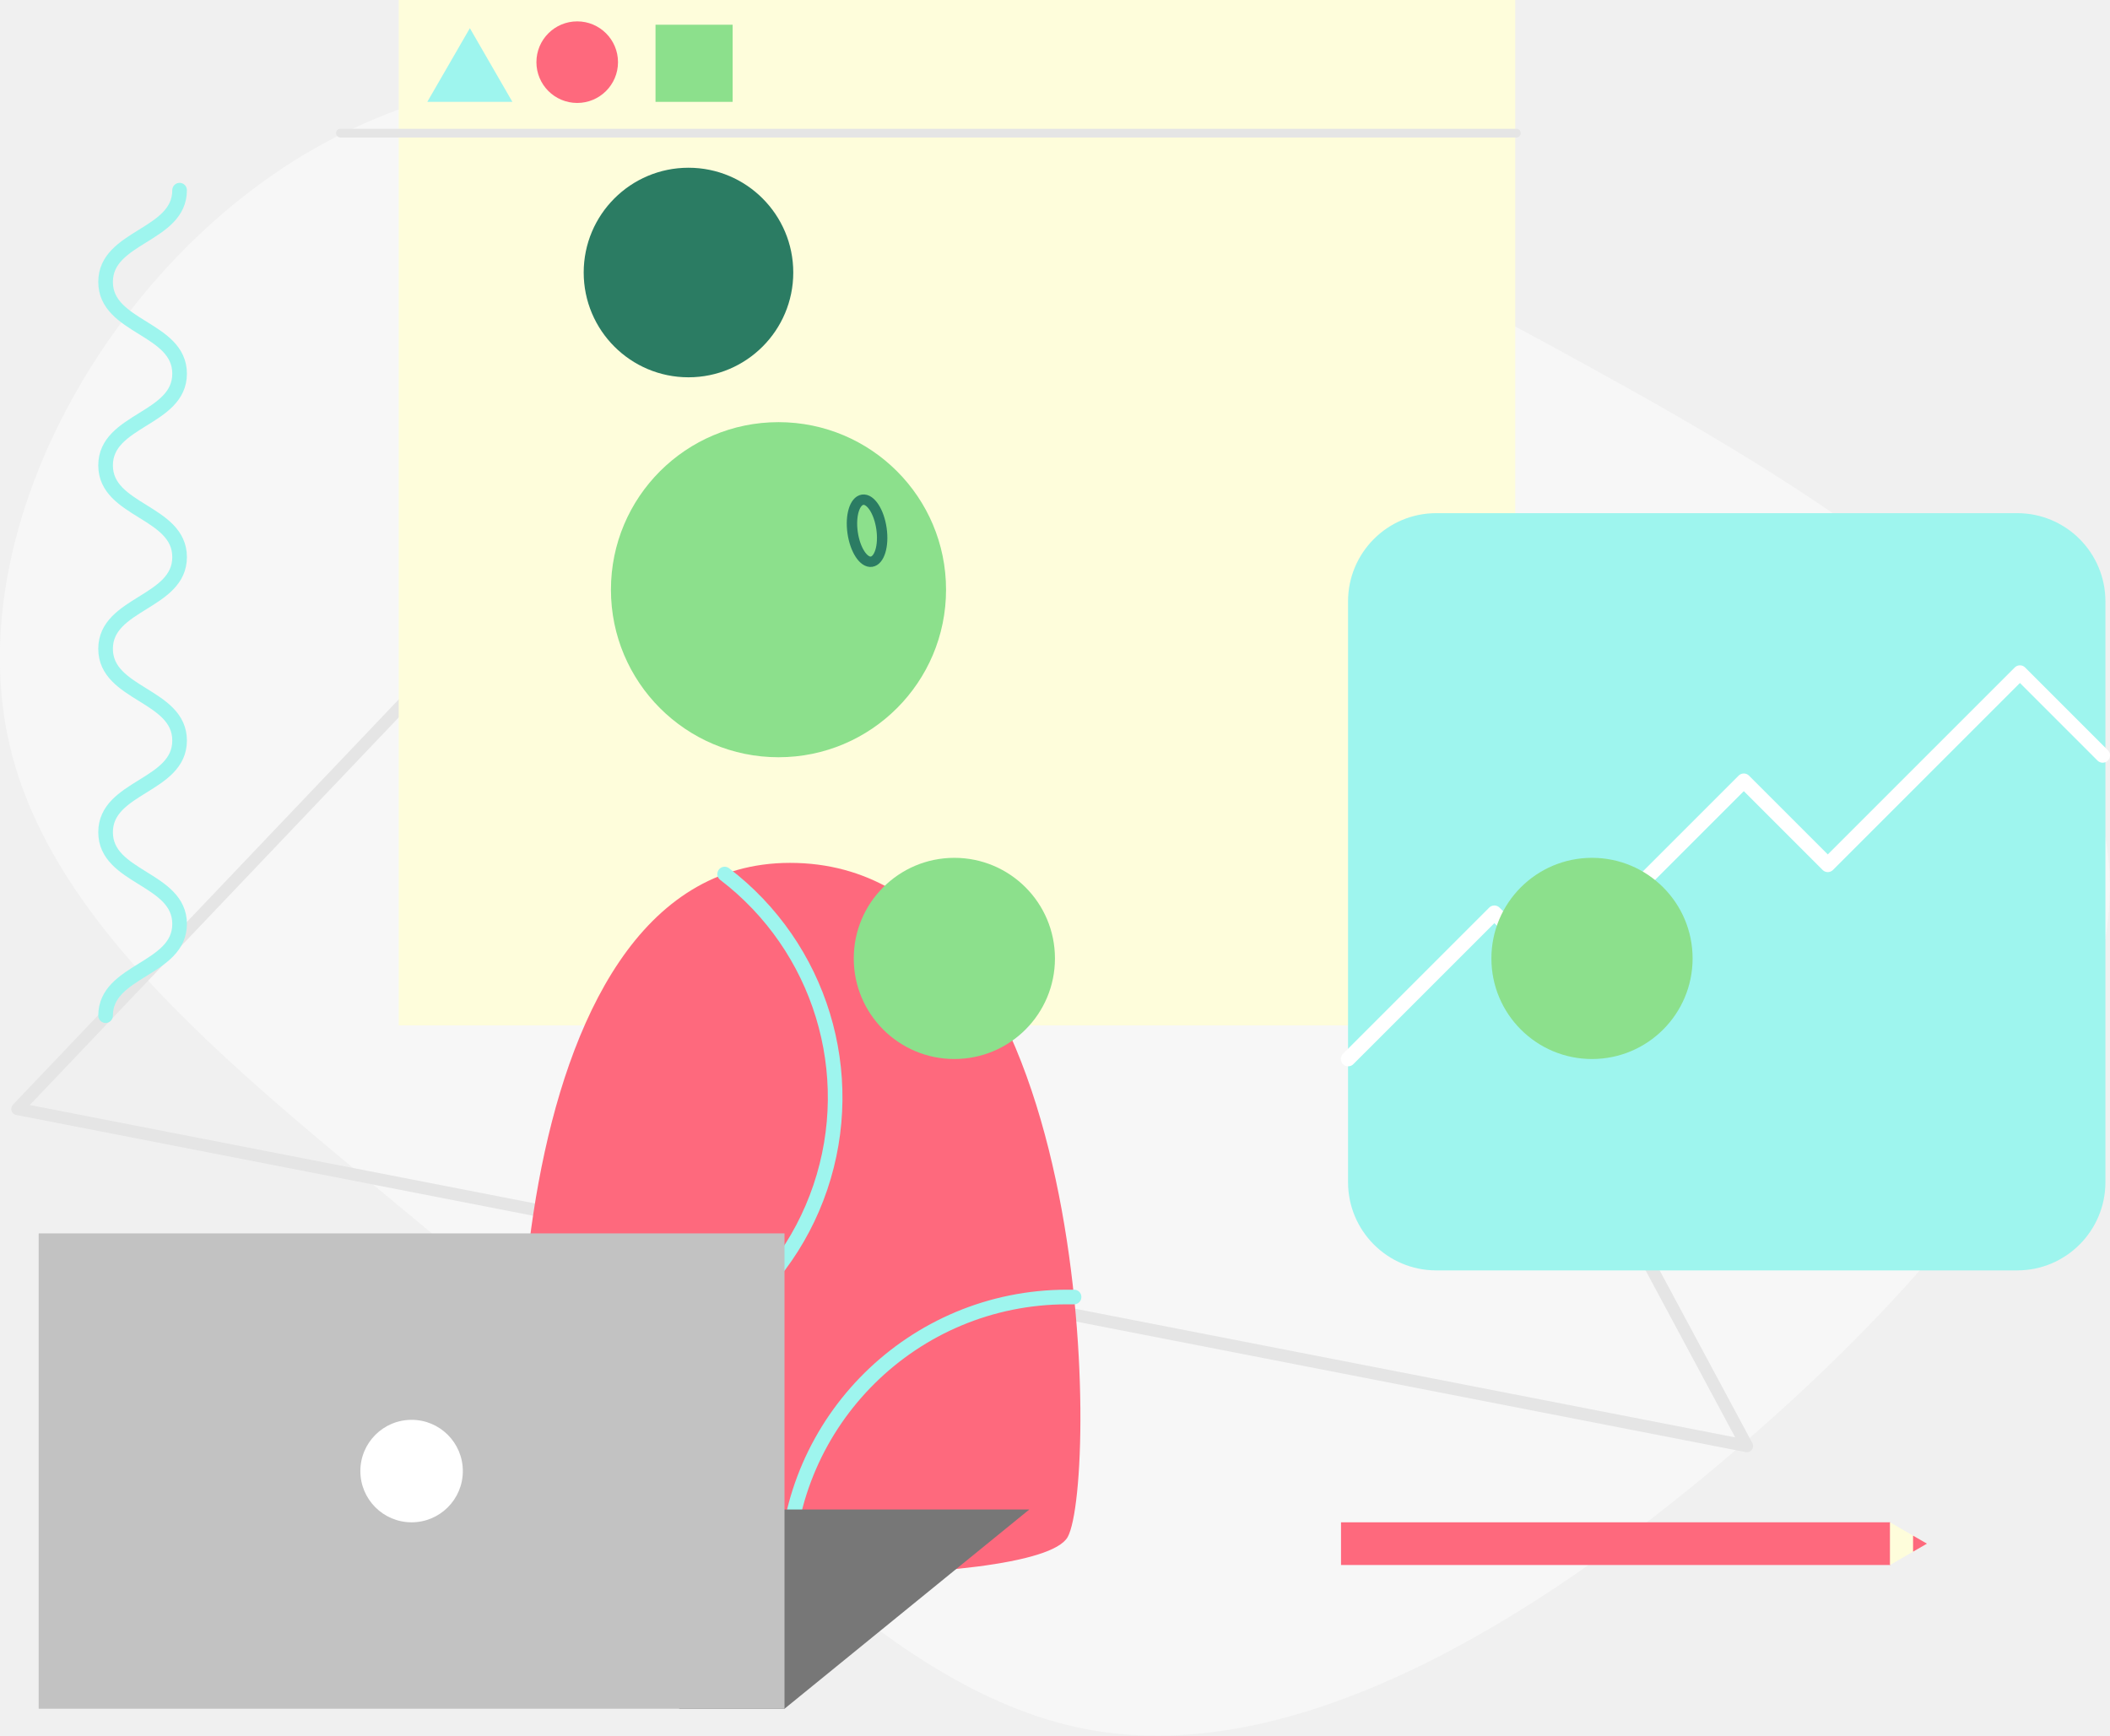
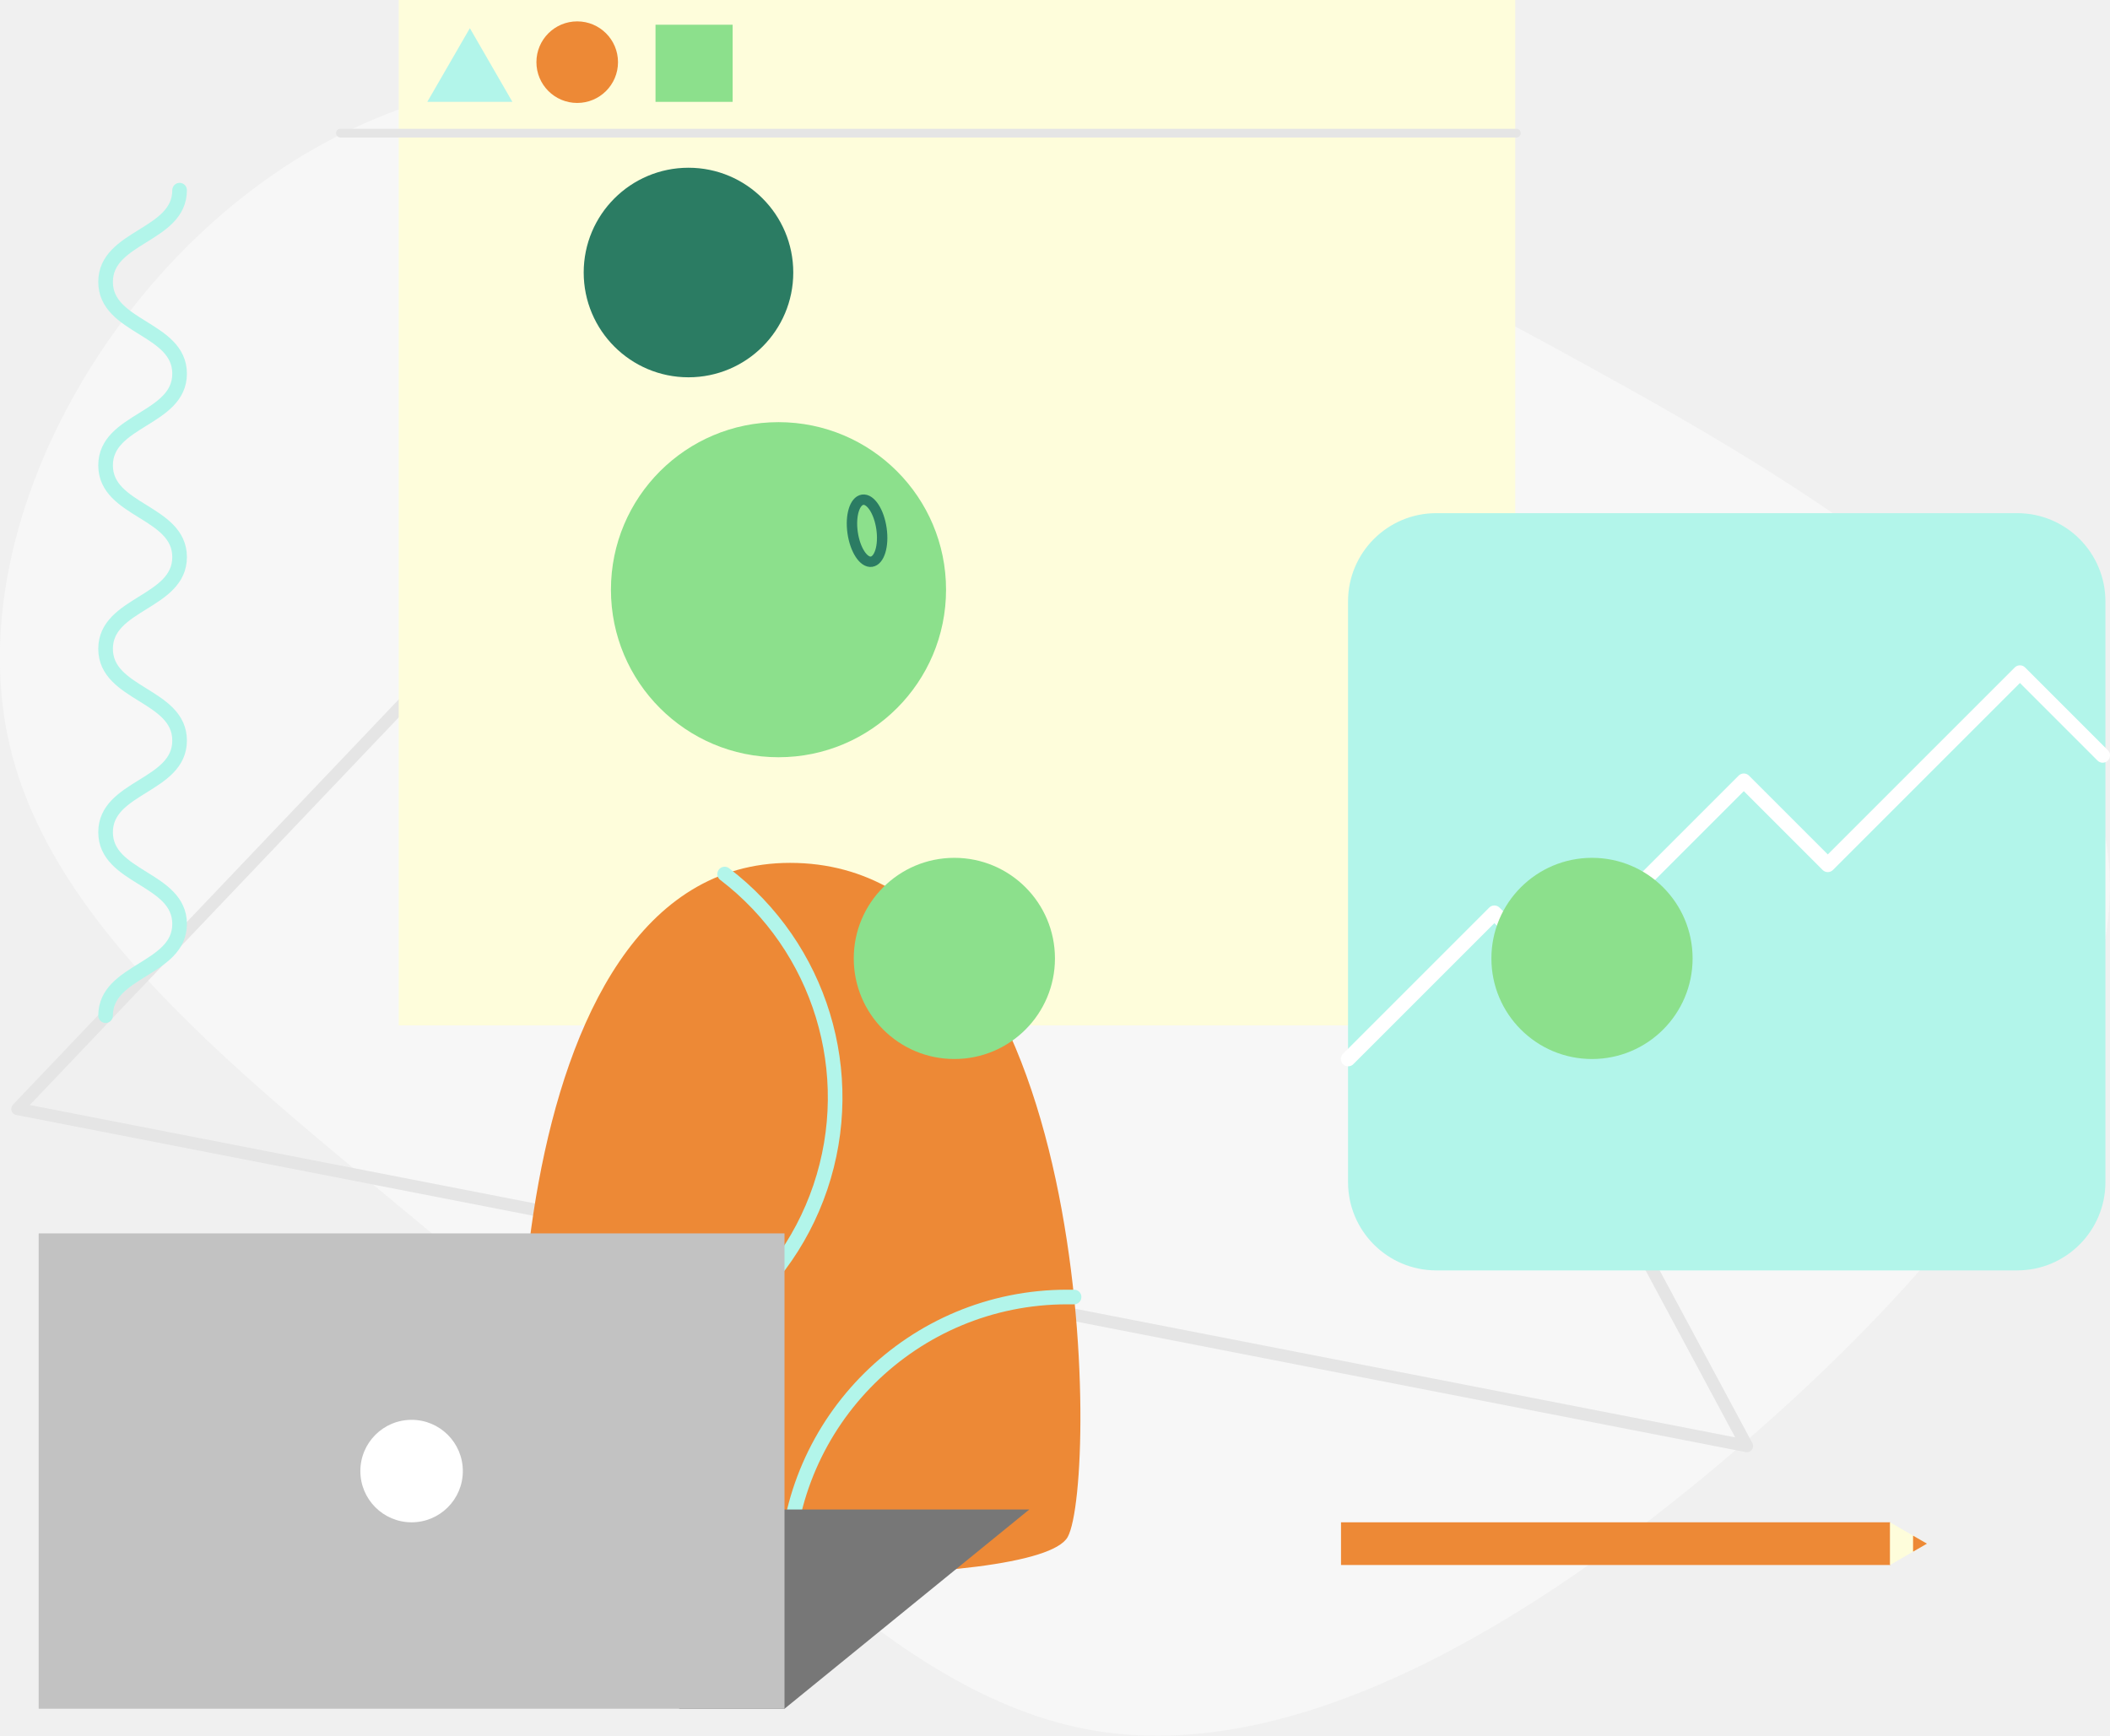
<svg xmlns="http://www.w3.org/2000/svg" viewBox="0 0 741.23 609.78">
  <defs>
-     <style>.cls-1{fill:#f7f7f7;}.cls-11,.cls-12,.cls-2,.cls-7,.cls-8{fill:none;stroke-linecap:round;stroke-linejoin:round;}.cls-2,.cls-7{stroke:#e5e5e5;}.cls-2{stroke-width:4.36px;}.cls-3{fill:#fefddb;}.cls-4{fill:#9ef5ee;}.cls-5{fill:#fe697d;}.cls-10,.cls-6{fill:#8ce08c;}.cls-7{stroke-width:3.06px;}.cls-8{stroke:#2b7c63;stroke-width:3.65px;}.cls-9{fill:#2b7c63;}.cls-10{fill-rule:evenodd;}.cls-11{stroke:#fff;}.cls-11,.cls-12{stroke-width:5.14px;}.cls-12{stroke:#9ef5ee;}.cls-13{fill:#777;}.cls-14{fill:#c2c2c2;}.cls-15{fill:#fff;}</style>
+     <style>.cls-1{fill:#f7f7f7;}.cls-11,.cls-12,.cls-2,.cls-7,.cls-8{fill:none;stroke-linecap:round;stroke-linejoin:round;}.cls-2,.cls-7{stroke:#e5e5e5;}.cls-2{stroke-width:4.36px;}.cls-3{fill:#fefddb;}.cls-4{fill:#b2f5ea;}.cls-5{fill:#ed8936;}.cls-10,.cls-6{fill:#8ce08c;}.cls-7{stroke-width:3.06px;}.cls-8{stroke:#2b7c63;stroke-width:3.65px;}.cls-9{fill:#2b7c63;}.cls-10{fill-rule:evenodd;}.cls-11{stroke:#fff;}.cls-11,.cls-12{stroke-width:5.14px;}.cls-12{stroke:#b2f5ea;}.cls-13{fill:#777;}.cls-14{fill:#c2c2c2;}.cls-15{fill:#fff;}
+ </style>
  </defs>
  <g id="Layer_2" data-name="Layer 2">
    <g id="vector">
      <path class="cls-1" d="M557.12,128.2C632,169.45,726.21,224.89,739.5,293.63S685.27,444.54,610.43,508.85s-157,111.2-226.83,99S256.21,524.43,183,460c-73-64.46-161.45-122-179.48-197.65S38.09,93.07,111.1,51.83s166.64-30.09,241.18-11S482.27,87,557.12,128.2Z" />
      <path class="cls-2" d="M354,24.12,6.15,389.58,613.66,508Z" />
      <rect class="cls-3" x="140.07" width="392.22" height="360.24" />
      <polygon class="cls-4" points="165.06 9.9 150.11 35.78 180 35.78 165.06 9.9" />
      <circle class="cls-5" cx="202.77" cy="21.84" r="14.33" />
      <rect class="cls-6" x="230.28" y="8.69" width="27.09" height="27.09" />
      <line class="cls-7" x1="119.59" y1="46.78" x2="532.7" y2="46.78" />
      <path class="cls-4" d="M708.62,446.31H504.56a31,31,0,0,1-31-31V211.28a31,31,0,0,1,31-31H708.62a31,31,0,0,1,31,31V415.34A31,31,0,0,1,708.62,446.31Z" />
      <path class="cls-5" d="M277.54,303.14c108.16,0,108.16,217.58,97.54,236.82S201,556.28,188.91,540,172.2,303.14,277.54,303.14Z" />
      <circle class="cls-6" cx="273.48" cy="207.17" r="58.86" />
      <path class="cls-8" d="M309.66,185.71c-.86-6-3.84-10.56-6.63-10.15s-4.37,5.6-3.5,11.61,3.84,10.57,6.63,10.16S310.53,191.73,309.66,185.71Z" />
      <circle class="cls-9" cx="241.86" cy="95.74" r="36.81" />
      <path class="cls-10" d="M299.92,336.72a35.34,35.34,0,1,1,35.34,35.33A35.34,35.34,0,0,1,299.92,336.72Z" />
      <polyline class="cls-11" points="473.59 372.05 524.96 320.68 545.59 341.31 612.59 274.31 642.09 303.81 709.59 236.31 738.66 265.38" />
      <path class="cls-12" d="M37.09,356.81c0-16.11,26-16.11,26-32.22s-26-16.11-26-32.22,26-16.1,26-32.21-26-16.11-26-32.22,26-16.12,26-32.23-26-16.11-26-32.22,26-16.11,26-32.22-26-16.12-26-32.23,26-16.11,26-32.23" />
      <path class="cls-10" d="M523.92,336.72a35.34,35.34,0,1,1,35.34,35.33A35.34,35.34,0,0,1,523.92,336.72Z" />
      <rect class="cls-5" x="471.09" y="534.81" width="193" height="15" />
      <polygon class="cls-3" points="676.93 542.31 663.94 534.81 663.94 549.81 676.93 542.31" />
      <polygon class="cls-5" points="672.05 539.5 672.05 545.13 676.93 542.31 672.05 539.5" />
      <path class="cls-12" d="M276.2,553.21a98.69,98.69,0,0,1,98.69-97.55c.81,0,1.62,0,2.42,0" />
      <path class="cls-12" d="M254.56,307.07a98.7,98.7,0,0,1-59.88,177.16,101.37,101.37,0,0,1-11.89-.7" />
      <polygon class="cls-13" points="361.59 530.31 238.59 530.31 238.59 600.31 275.59 600.31 361.59 530.31" />
      <rect class="cls-14" x="13.59" y="433.31" width="262" height="167" />
      <circle class="cls-15" cx="144.59" cy="516.81" r="18" />
    </g>
  </g>
</svg>
